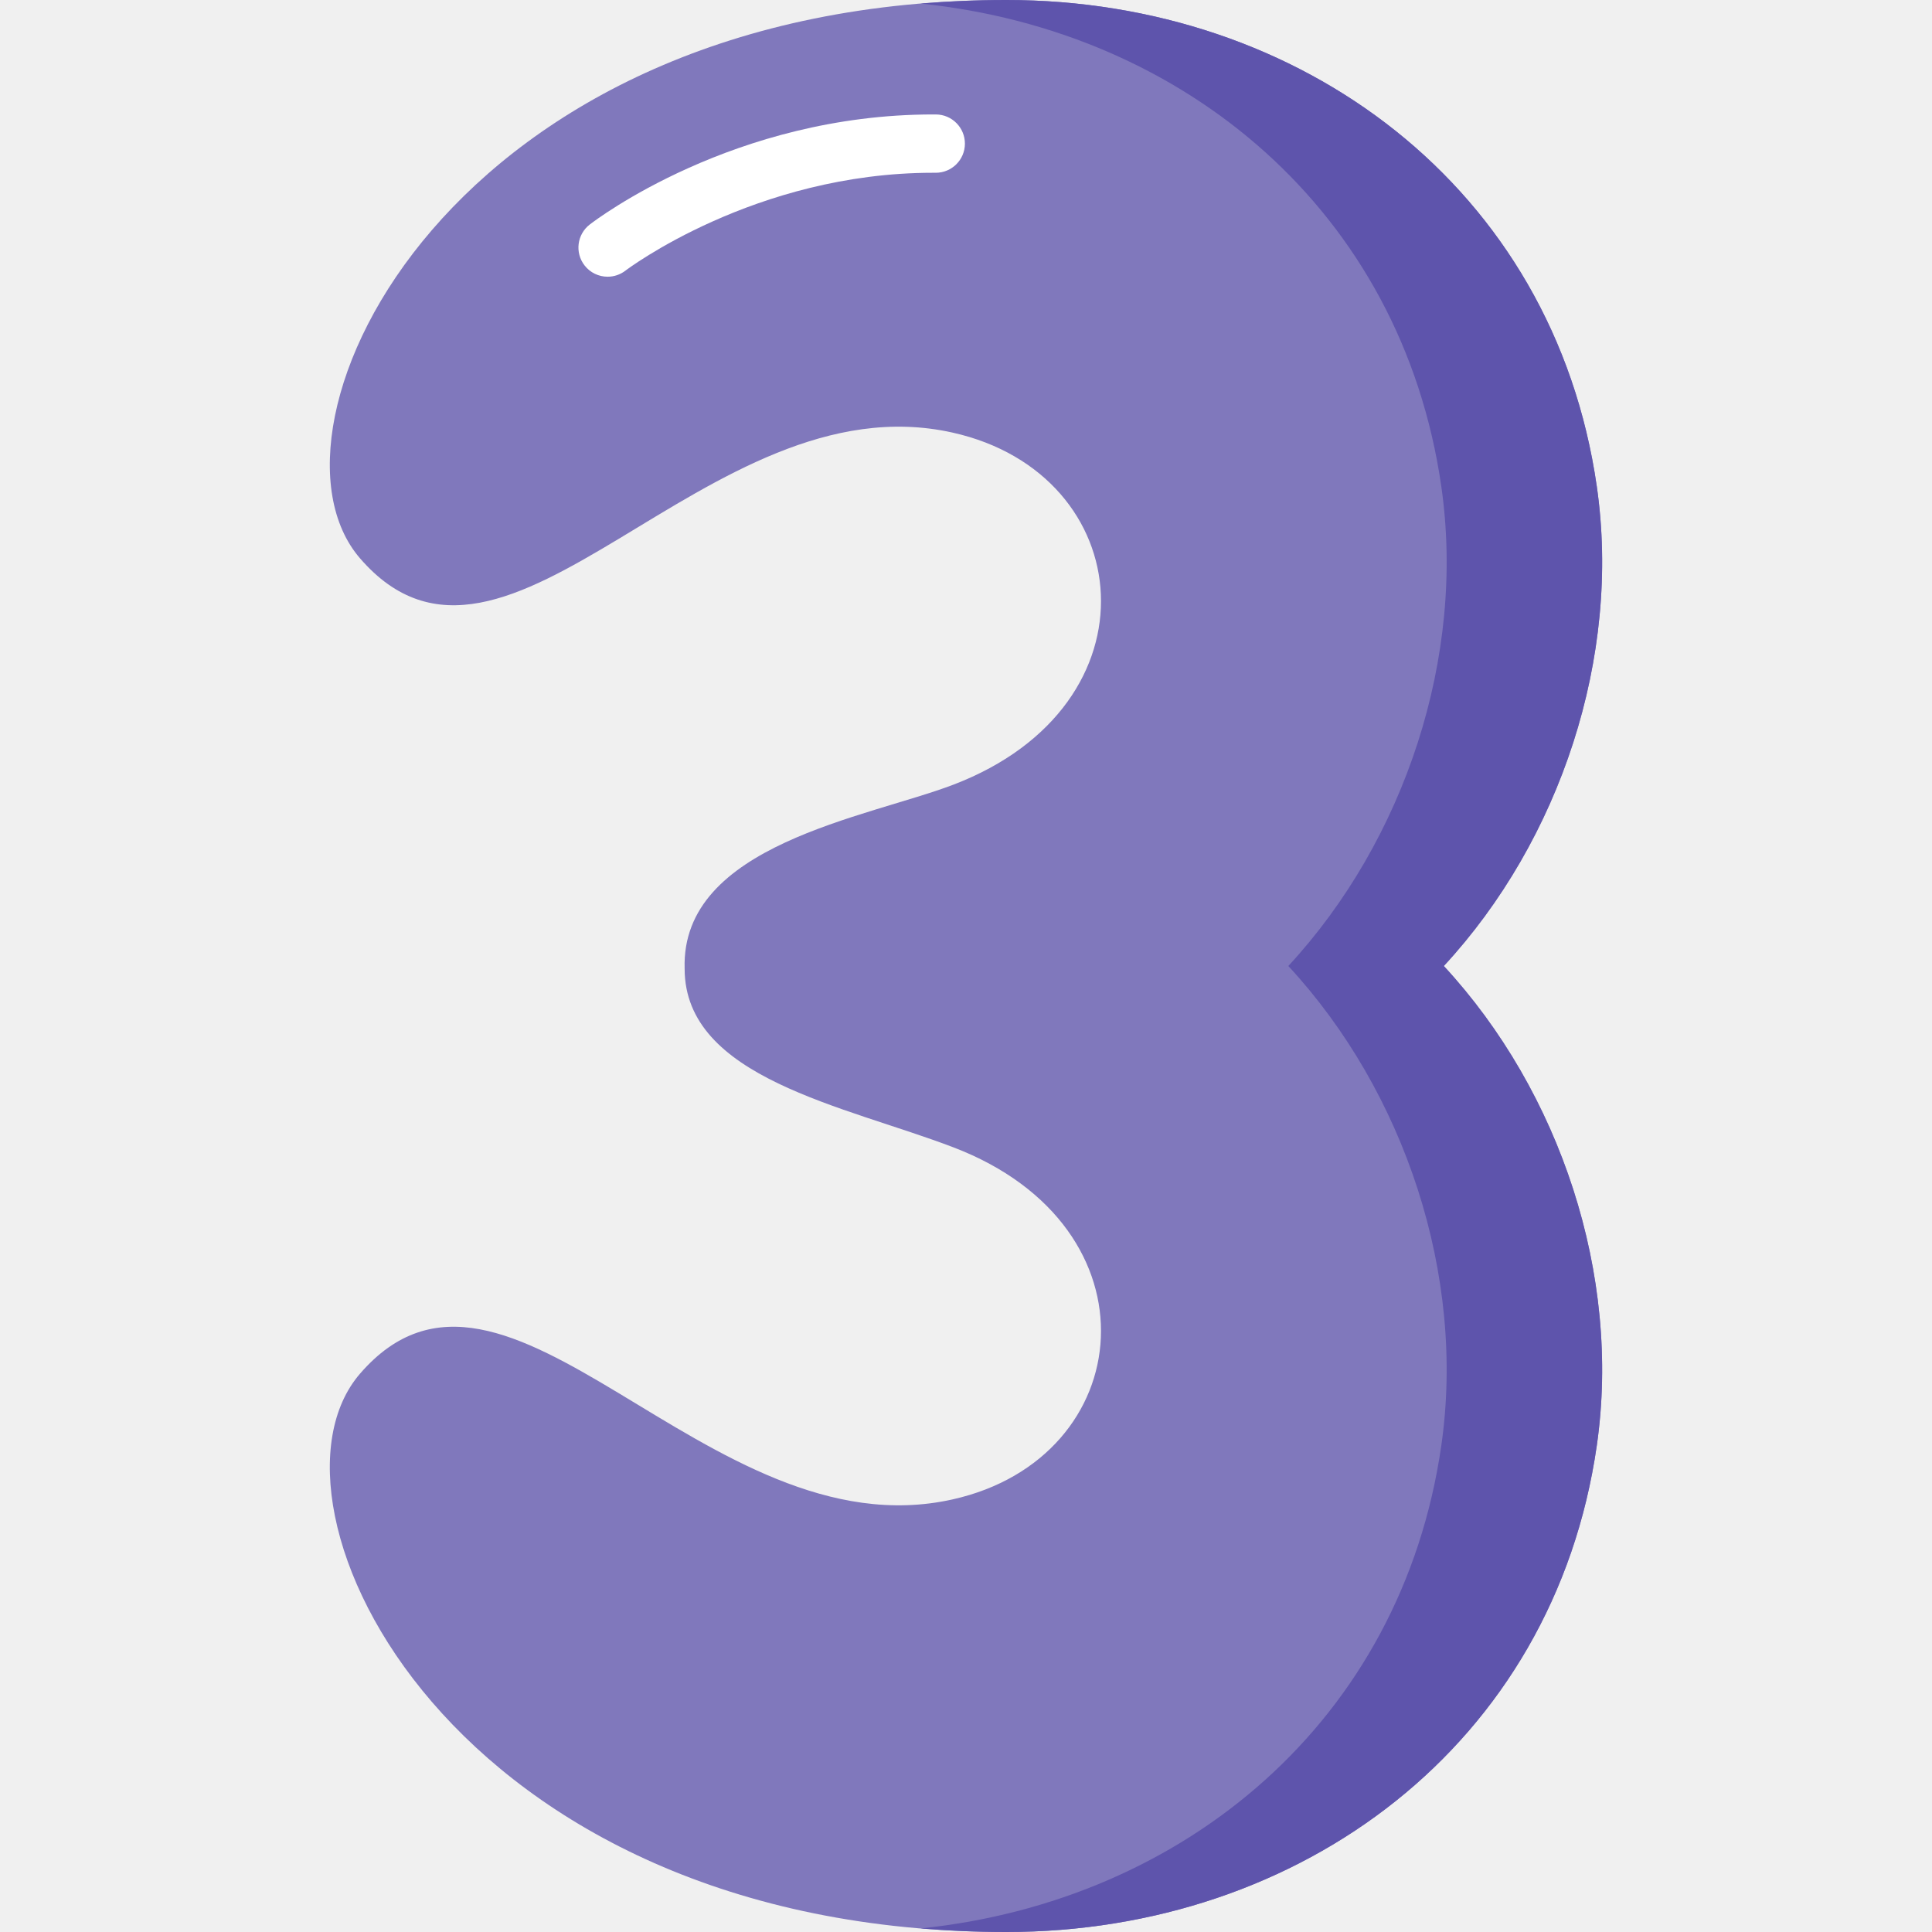
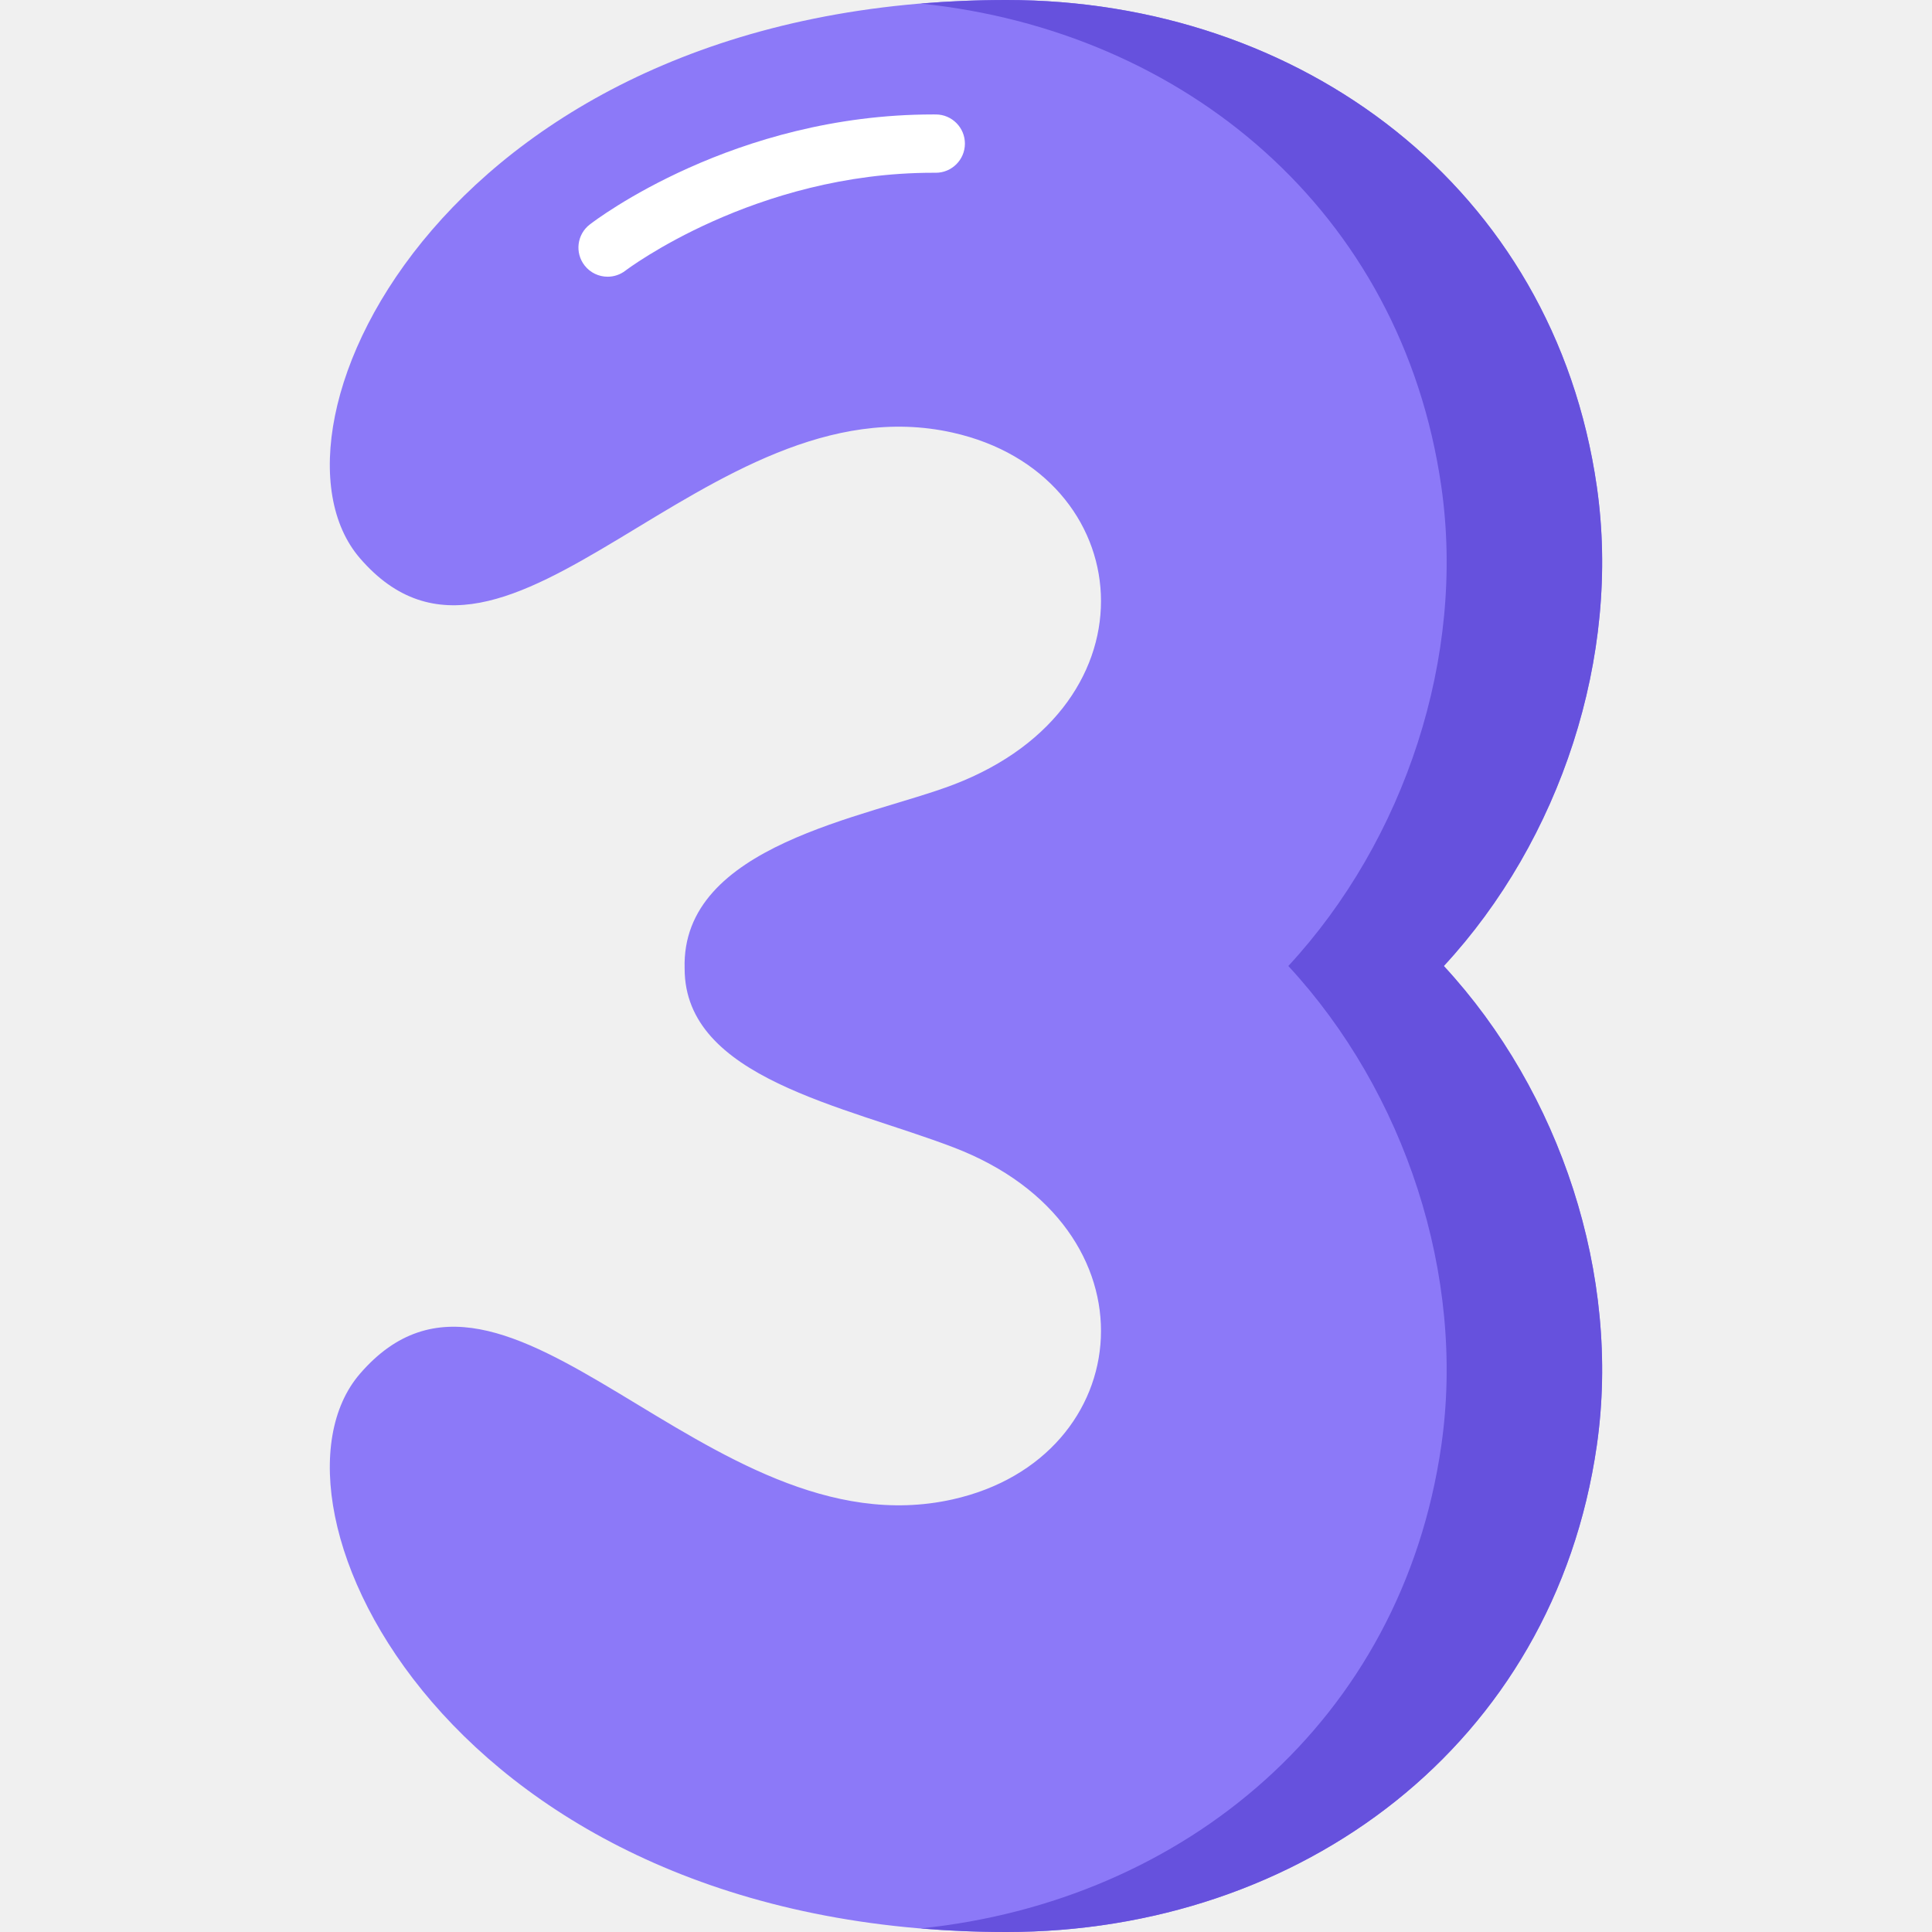
<svg xmlns="http://www.w3.org/2000/svg" width="512" height="512" viewBox="0 0 512 512" fill="none">
  <g clip-path="url(#clip0_650_700)">
-     <path d="M181.436 256.699C181.436 285.725 223.824 293.026 252.677 304.063C307.961 325.21 301.63 386.374 252.435 397.359C187.193 411.928 134.311 318.913 95.367 364.09C65.477 398.765 119.104 512 266.701 512C344.606 512 411.756 462.461 423.173 383.059C429.647 338.038 413.529 289.384 382.627 256C413.528 222.617 429.646 173.962 423.173 128.941C411.756 49.539 344.607 0 266.701 0C119.104 0 65.477 113.235 95.368 147.911C134.312 193.087 187.193 100.073 252.436 114.642C301.631 125.627 307.961 186.791 252.678 207.938C229.833 216.676 180.415 223.808 181.436 256.699Z" fill="#8078BC" />
-     <path d="M423.174 128.941C411.756 49.539 344.607 0 266.701 0C258.86 0 251.301 0.338 243.989 0.948C313.801 8.135 371.463 55.901 381.966 128.941C388.44 173.962 372.322 222.616 341.42 256C372.321 289.383 388.439 338.038 381.966 383.059C371.463 456.099 313.801 503.866 243.989 511.052C251.301 511.662 258.86 512 266.701 512C344.606 512 411.756 462.461 423.173 383.059C429.647 338.038 413.529 289.384 382.627 256C413.529 222.617 429.647 173.962 423.174 128.941Z" fill="#5E54AC" />
-     <path d="M161.026 73.332C158.714 73.332 156.427 72.3 154.906 70.329C152.3 66.956 152.914 62.115 156.283 59.504C157.827 58.308 194.54 30.331 247.258 30.331C247.514 30.331 247.768 30.332 248.024 30.333C252.292 30.355 255.733 33.832 255.711 38.099C255.689 42.354 252.234 45.786 247.986 45.786C247.735 45.786 247.508 45.784 247.275 45.784C200.004 45.784 166.077 71.467 165.739 71.728C164.333 72.808 162.673 73.332 161.026 73.332Z" fill="white" />
+     <path d="M181.436 256.699C181.436 285.725 223.824 293.026 252.677 304.063C307.961 325.21 301.63 386.374 252.435 397.359C187.193 411.928 134.311 318.913 95.367 364.09C65.477 398.765 119.104 512 266.701 512C344.606 512 411.756 462.461 423.173 383.059C429.647 338.038 413.529 289.384 382.627 256C413.528 222.617 429.646 173.962 423.173 128.941C411.756 49.539 344.607 0 266.701 0C119.104 0 65.477 113.235 95.368 147.911C134.312 193.087 187.193 100.073 252.436 114.642C301.631 125.627 307.961 186.791 252.678 207.938C229.833 216.676 180.415 223.808 181.436 256.699Z" fill="#8C79F8" />
+     <path d="M423.174 128.941C411.756 49.539 344.607 0 266.701 0C258.86 0 251.301 0.338 243.989 0.948C313.801 8.135 371.463 55.901 381.966 128.941C388.44 173.962 372.322 222.616 341.42 256C372.321 289.383 388.439 338.038 381.966 383.059C371.463 456.099 313.801 503.866 243.989 511.052C251.301 511.662 258.86 512 266.701 512C344.606 512 411.756 462.461 423.173 383.059C429.647 338.038 413.529 289.384 382.627 256C413.529 222.617 429.647 173.962 423.174 128.941Z" fill="#6651DD" />
+     <path d="M161.026 73.331C158.714 73.331 156.427 72.299 154.906 70.328C152.3 66.955 152.914 62.114 156.283 59.503C157.827 58.307 194.54 30.33 247.258 30.33C247.514 30.33 247.768 30.331 248.024 30.332C252.292 30.354 255.733 33.831 255.711 38.098C255.689 42.353 252.234 45.785 247.986 45.785C247.735 45.785 247.508 45.783 247.275 45.783C200.004 45.783 166.077 71.466 165.739 71.727C164.333 72.807 162.673 73.331 161.026 73.331Z" fill="white" />
  </g>
  <defs>
    <clipPath id="clip0_650_700">
      <rect width="512" height="512" fill="white" transform="translate(-0.00390625)" />
    </clipPath>
  </defs>
</svg>
